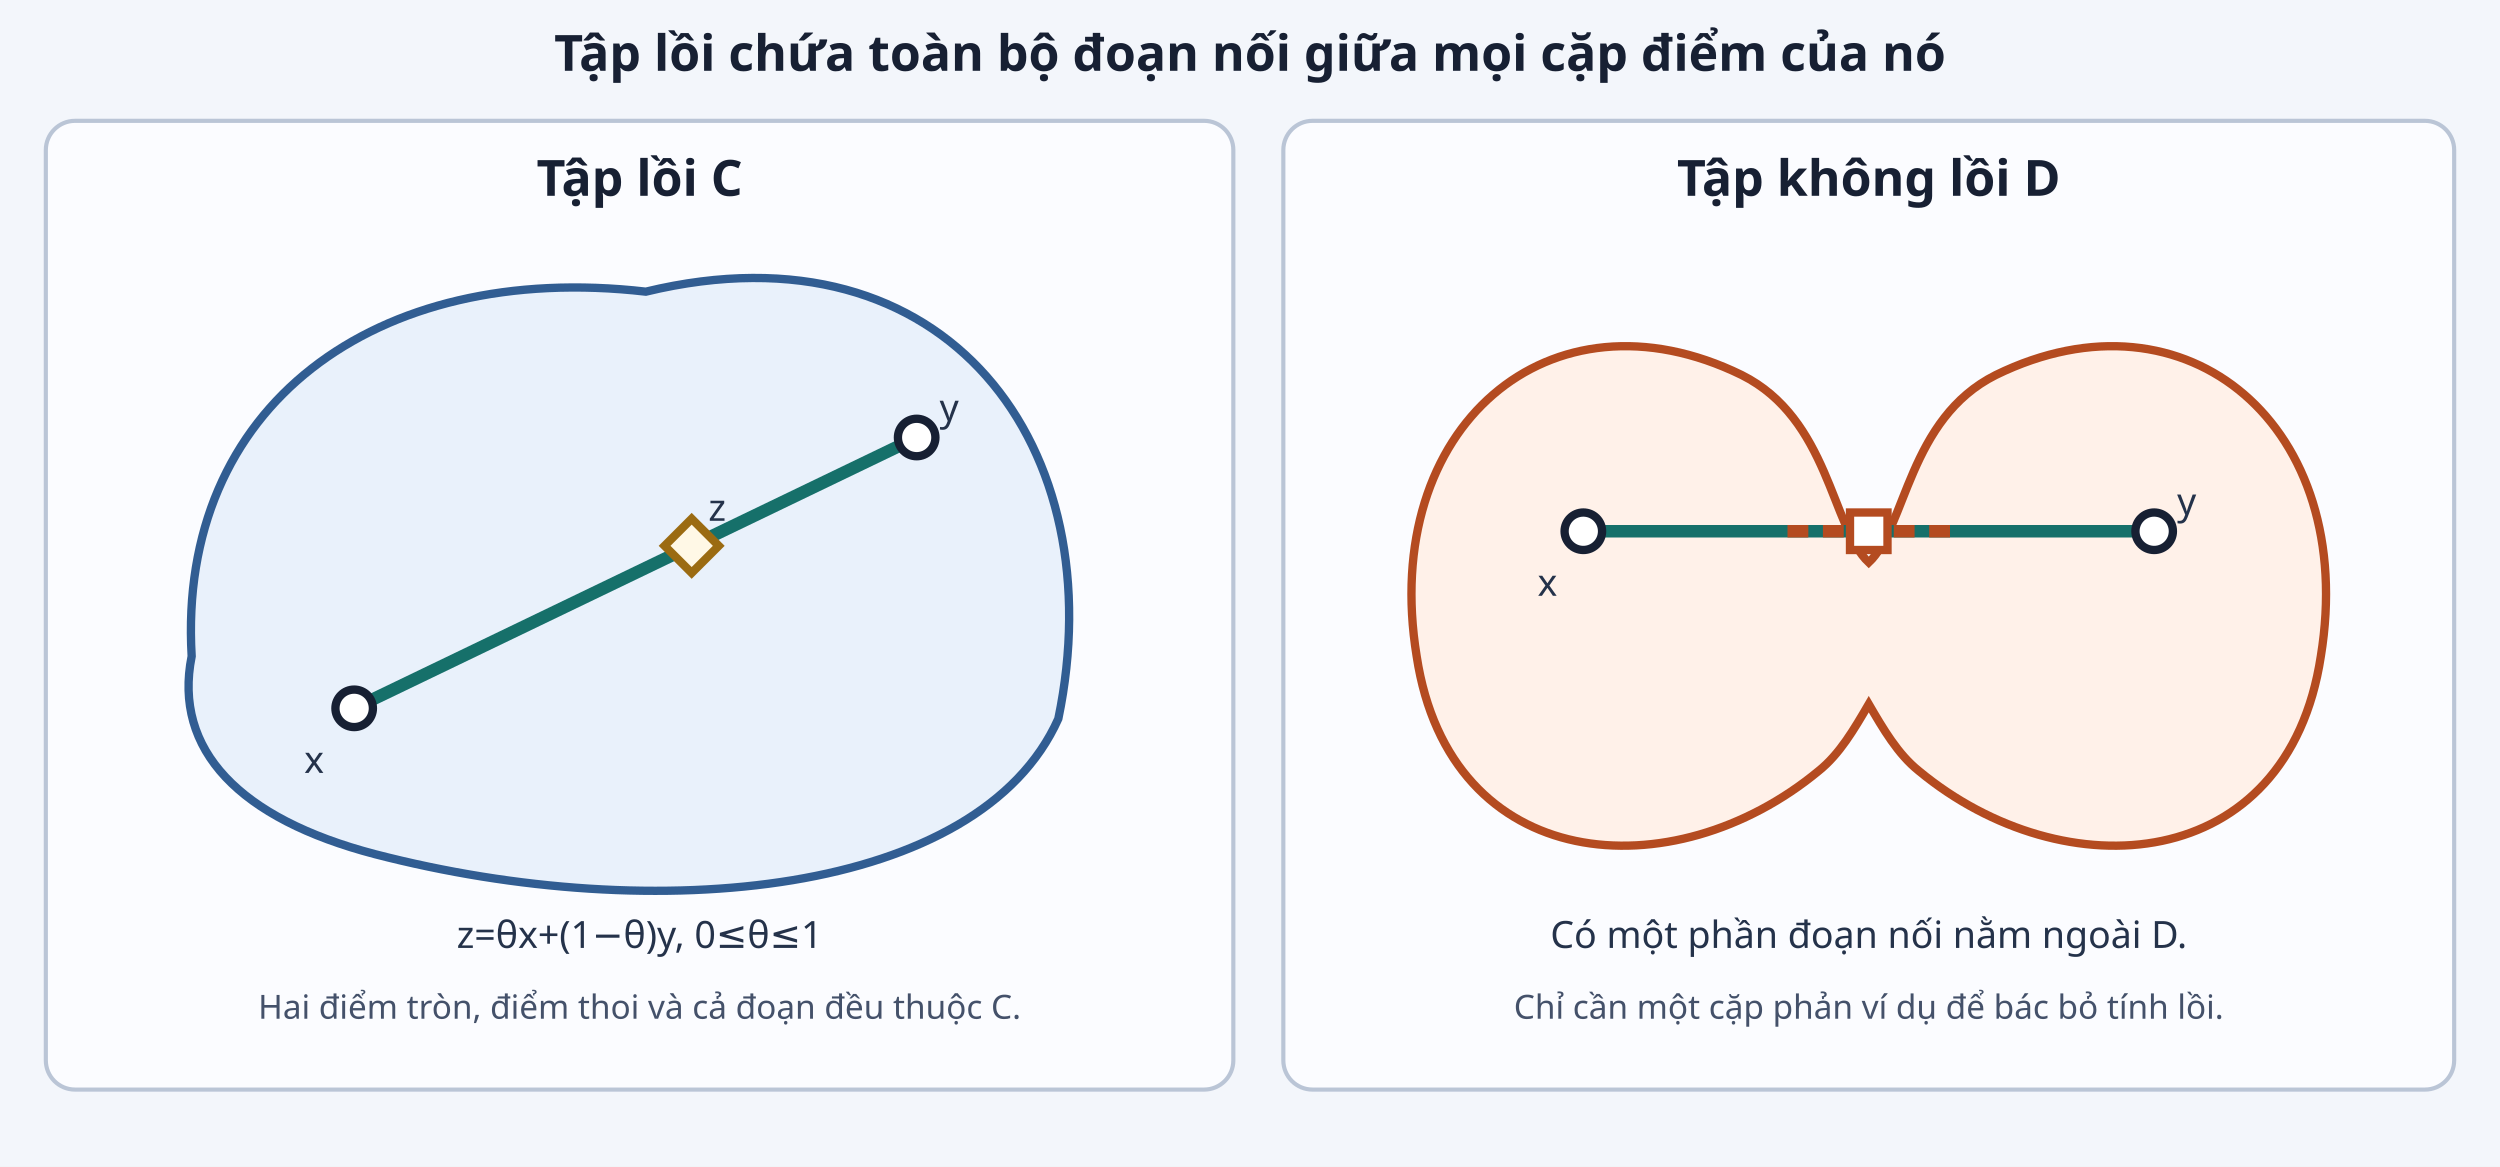
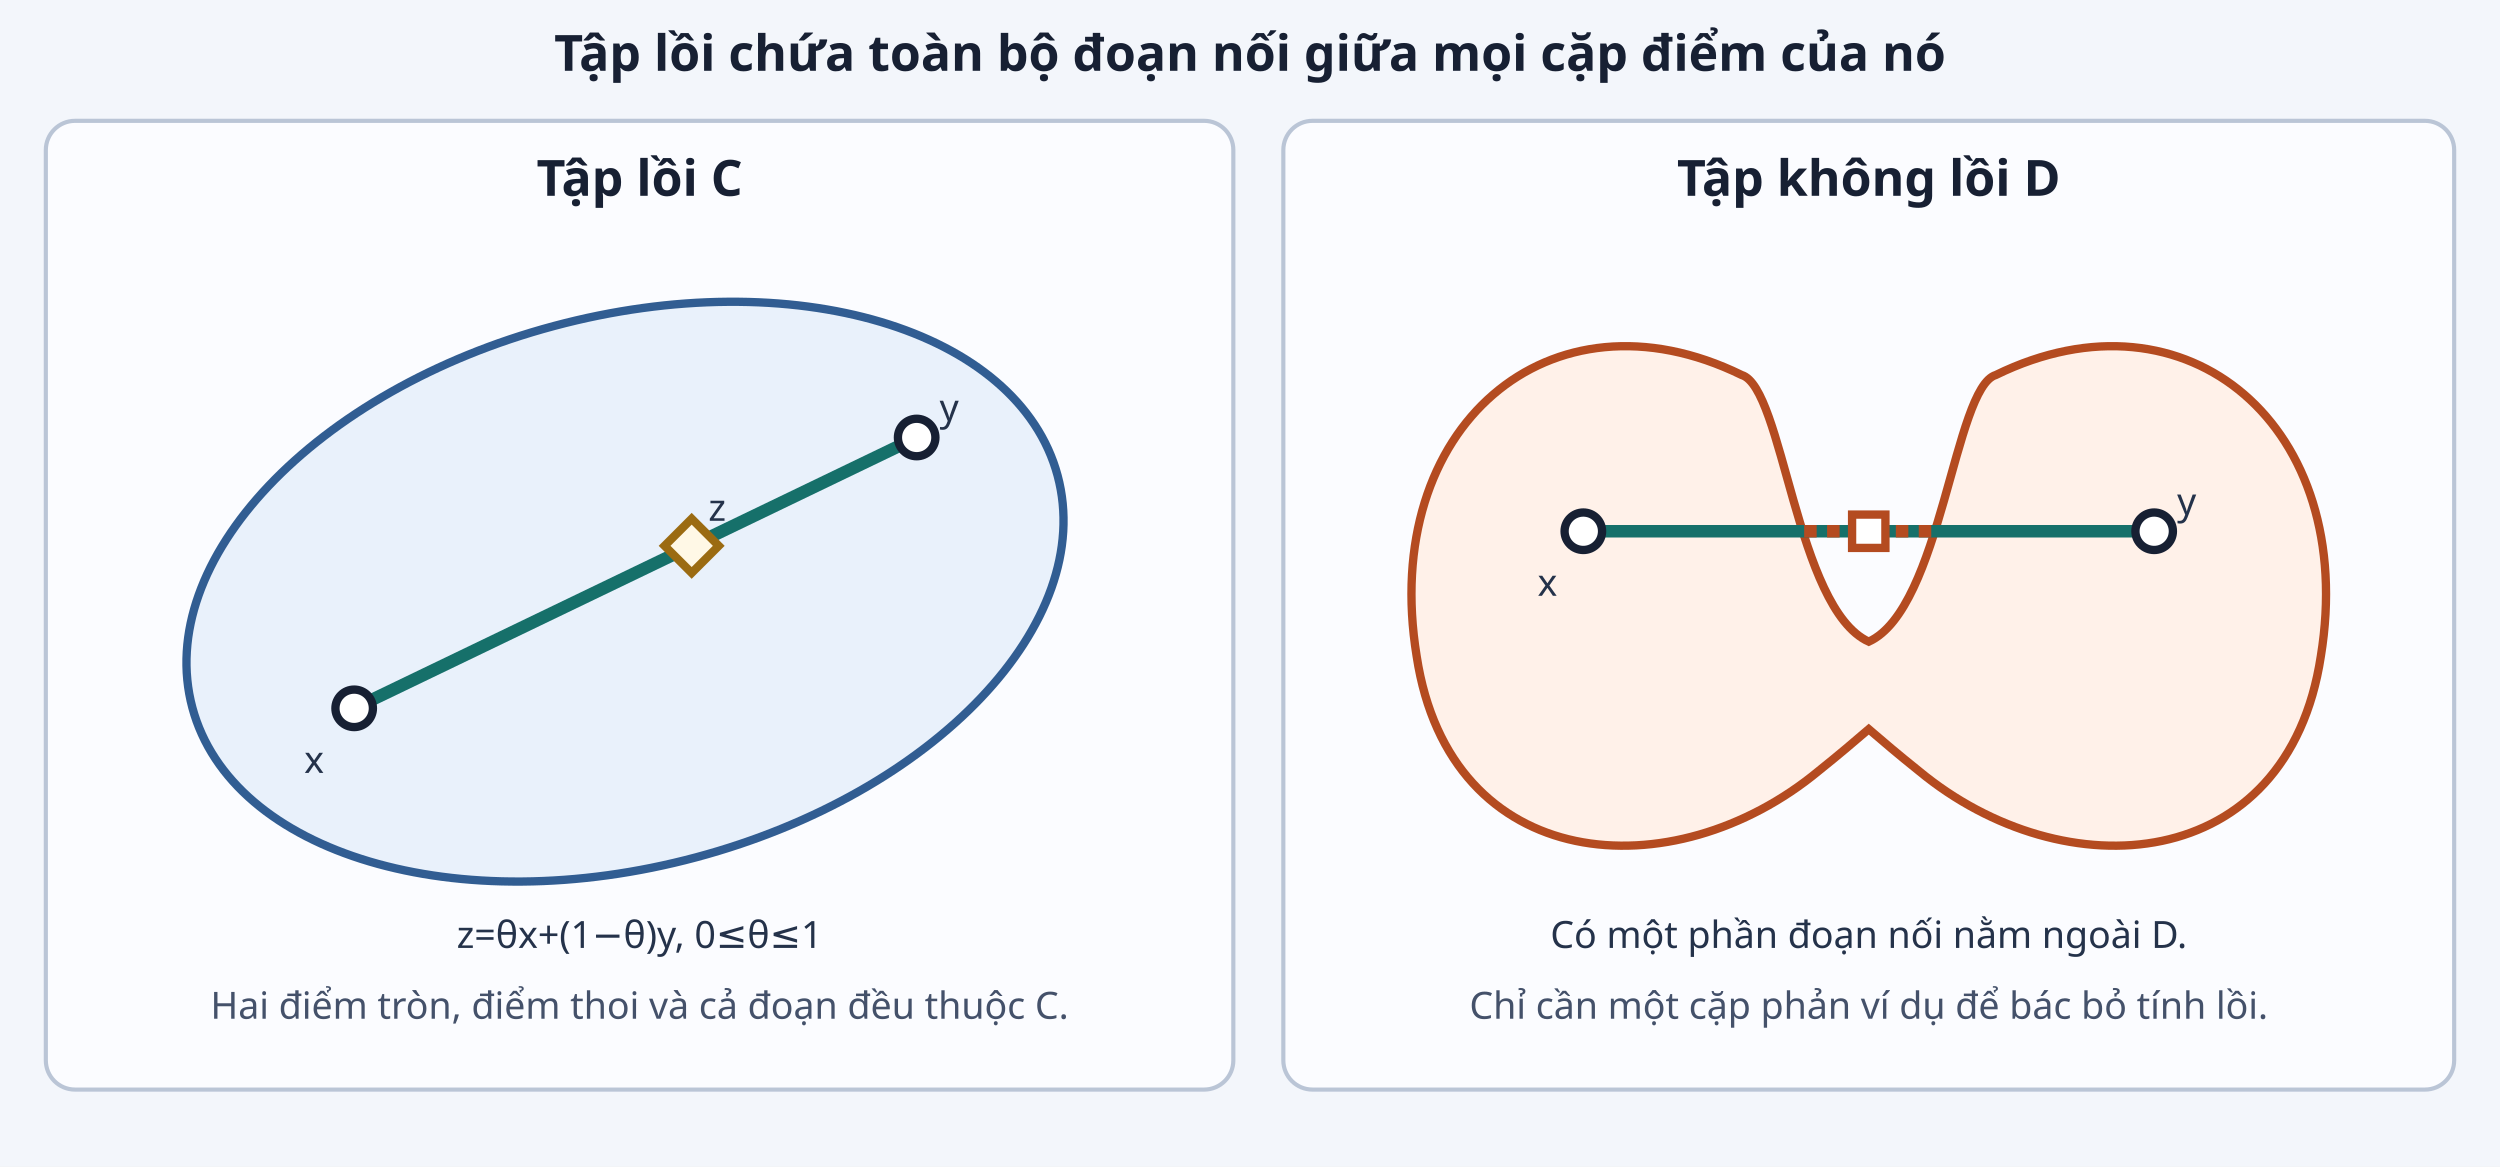
<svg xmlns="http://www.w3.org/2000/svg" viewBox="0 0 1200 560" role="img" aria-labelledby="title desc">
  <defs>
-     <style>.panel{fill:#fbfcff;stroke:#bac5d6;stroke-width:2}.title{font-family:sans-serif;font-size:24px;font-weight:700;fill:#172033}.label{font-family:sans-serif;font-size:18px;fill:#24324a}.small{font-family:sans-serif;font-size:16px;fill:#44516a}.set{fill:#e9f1fb;stroke:#315d92;stroke-width:4}.nonconvex{fill:#fff1e9;stroke:#b44b20;stroke-width:4}.segment{stroke:#16706a;stroke-width:6}.outside{stroke:#b44b20;stroke-width:6;stroke-dasharray:10 7}.point{fill:#fff;stroke:#172033;stroke-width:4}.combo{fill:#fff8e6;stroke:#9b6b12;stroke-width:4}</style>
+     <style>.panel{fill:#fbfcff;stroke:#bac5d6;stroke-width:2}.title{font-family:sans-serif;font-size:24px;font-weight:700;fill:#172033}.label{font-family:sans-serif;font-size:18px;fill:#24324a}.small{font-family:sans-serif;font-size:18px;fill:#44516a}.set{fill:#e9f1fb;stroke:#315d92;stroke-width:4}.nonconvex{fill:#fff1e9;stroke:#b44b20;stroke-width:4}.segment{stroke:#16706a;stroke-width:6}.outside{stroke:#b44b20;stroke-width:6;stroke-dasharray:6 5}.point{fill:#fff;stroke:#172033;stroke-width:4}.combo{fill:#fff8e6;stroke:#9b6b12;stroke-width:4}</style>
  </defs>
  <rect width="1200" height="560" fill="#f3f6fb" />
  <text class="title" x="600" y="34" text-anchor="middle">Tập lồi chứa toàn bộ đoạn nối giữa mọi cặp điểm của nó</text>
  <rect class="panel" x="22" y="58" width="570" height="465" rx="14" />
  <text class="title" x="307" y="94" text-anchor="middle">Tập lồi C</text>
-   <path class="set" d="M92 315 C85 195 180 125 310 140 C455 105 535 215 508 345 C470 430 315 445 180 410 C115 393 83 360 92 315 Z" />
+   <ellipse class="set" cx="300" cy="284" rx="215" ry="132" transform="rotate(-15 300 284)" />
  <line class="segment" x1="170" y1="340" x2="440" y2="210" />
  <circle class="point" cx="170" cy="340" r="9" />
  <circle class="point" cx="440" cy="210" r="9" />
  <path class="combo" d="M332 249 L345 262 L332 275 L319 262 Z" />
  <text class="label" x="146" y="371">x</text>
  <text class="label" x="451" y="202">y</text>
  <text class="label" x="340" y="250">z</text>
  <text class="label" x="307" y="455" text-anchor="middle">z=θx+(1−θ)y,  0≤θ≤1</text>
  <text class="small" x="307" y="489" text-anchor="middle">Hai điểm tròn, điểm thoi và cả đoạn đều thuộc C.</text>
  <rect class="panel" x="616" y="58" width="562" height="465" rx="14" />
  <text class="title" x="897" y="94" text-anchor="middle">Tập không lồi D</text>
-   <path class="nonconvex" d="M680 315 C662 205 744 135 836 180 C878 201 879 253 897 270 C915 253 916 201 958 180 C1050 135 1132 205 1114 315 C1098 420 991 428 921 370 C911 362 904 350 897 338 C890 350 883 362 873 370 C803 428 696 420 680 315 Z" />
+   <path class="nonconvex" d="M680 315 C662 205 744 135 836 180 C856 186 862 292 897 308 C932 292 938 186 958 180 C1050 135 1132 205 1114 315 C1098 420 991 428 921 370 C911 362 904 356 897 350 C890 356 883 362 873 370 C803 428 696 420 680 315 Z" />
  <line class="segment" x1="760" y1="255" x2="1034" y2="255" />
-   <line class="outside" x1="858" y1="255" x2="936" y2="255" />
+   <line class="outside" x1="866" y1="255" x2="928" y2="255" />
  <circle class="point" cx="760" cy="255" r="9" />
  <circle class="point" cx="1034" cy="255" r="9" />
-   <rect x="888" y="246" width="18" height="18" fill="#fff" stroke="#b44b20" stroke-width="4" />
+   <rect x="889" y="247" width="16" height="16" fill="#fff" stroke="#b44b20" stroke-width="4" />
  <text class="label" x="738" y="286">x</text>
  <text class="label" x="1045" y="247">y</text>
  <text class="label" x="897" y="455" text-anchor="middle">Có một phần đoạn nối nằm ngoài D.</text>
  <text class="small" x="897" y="489" text-anchor="middle">Chỉ cần một cặp phản ví dụ để bác bỏ tính lồi.</text>
</svg>
